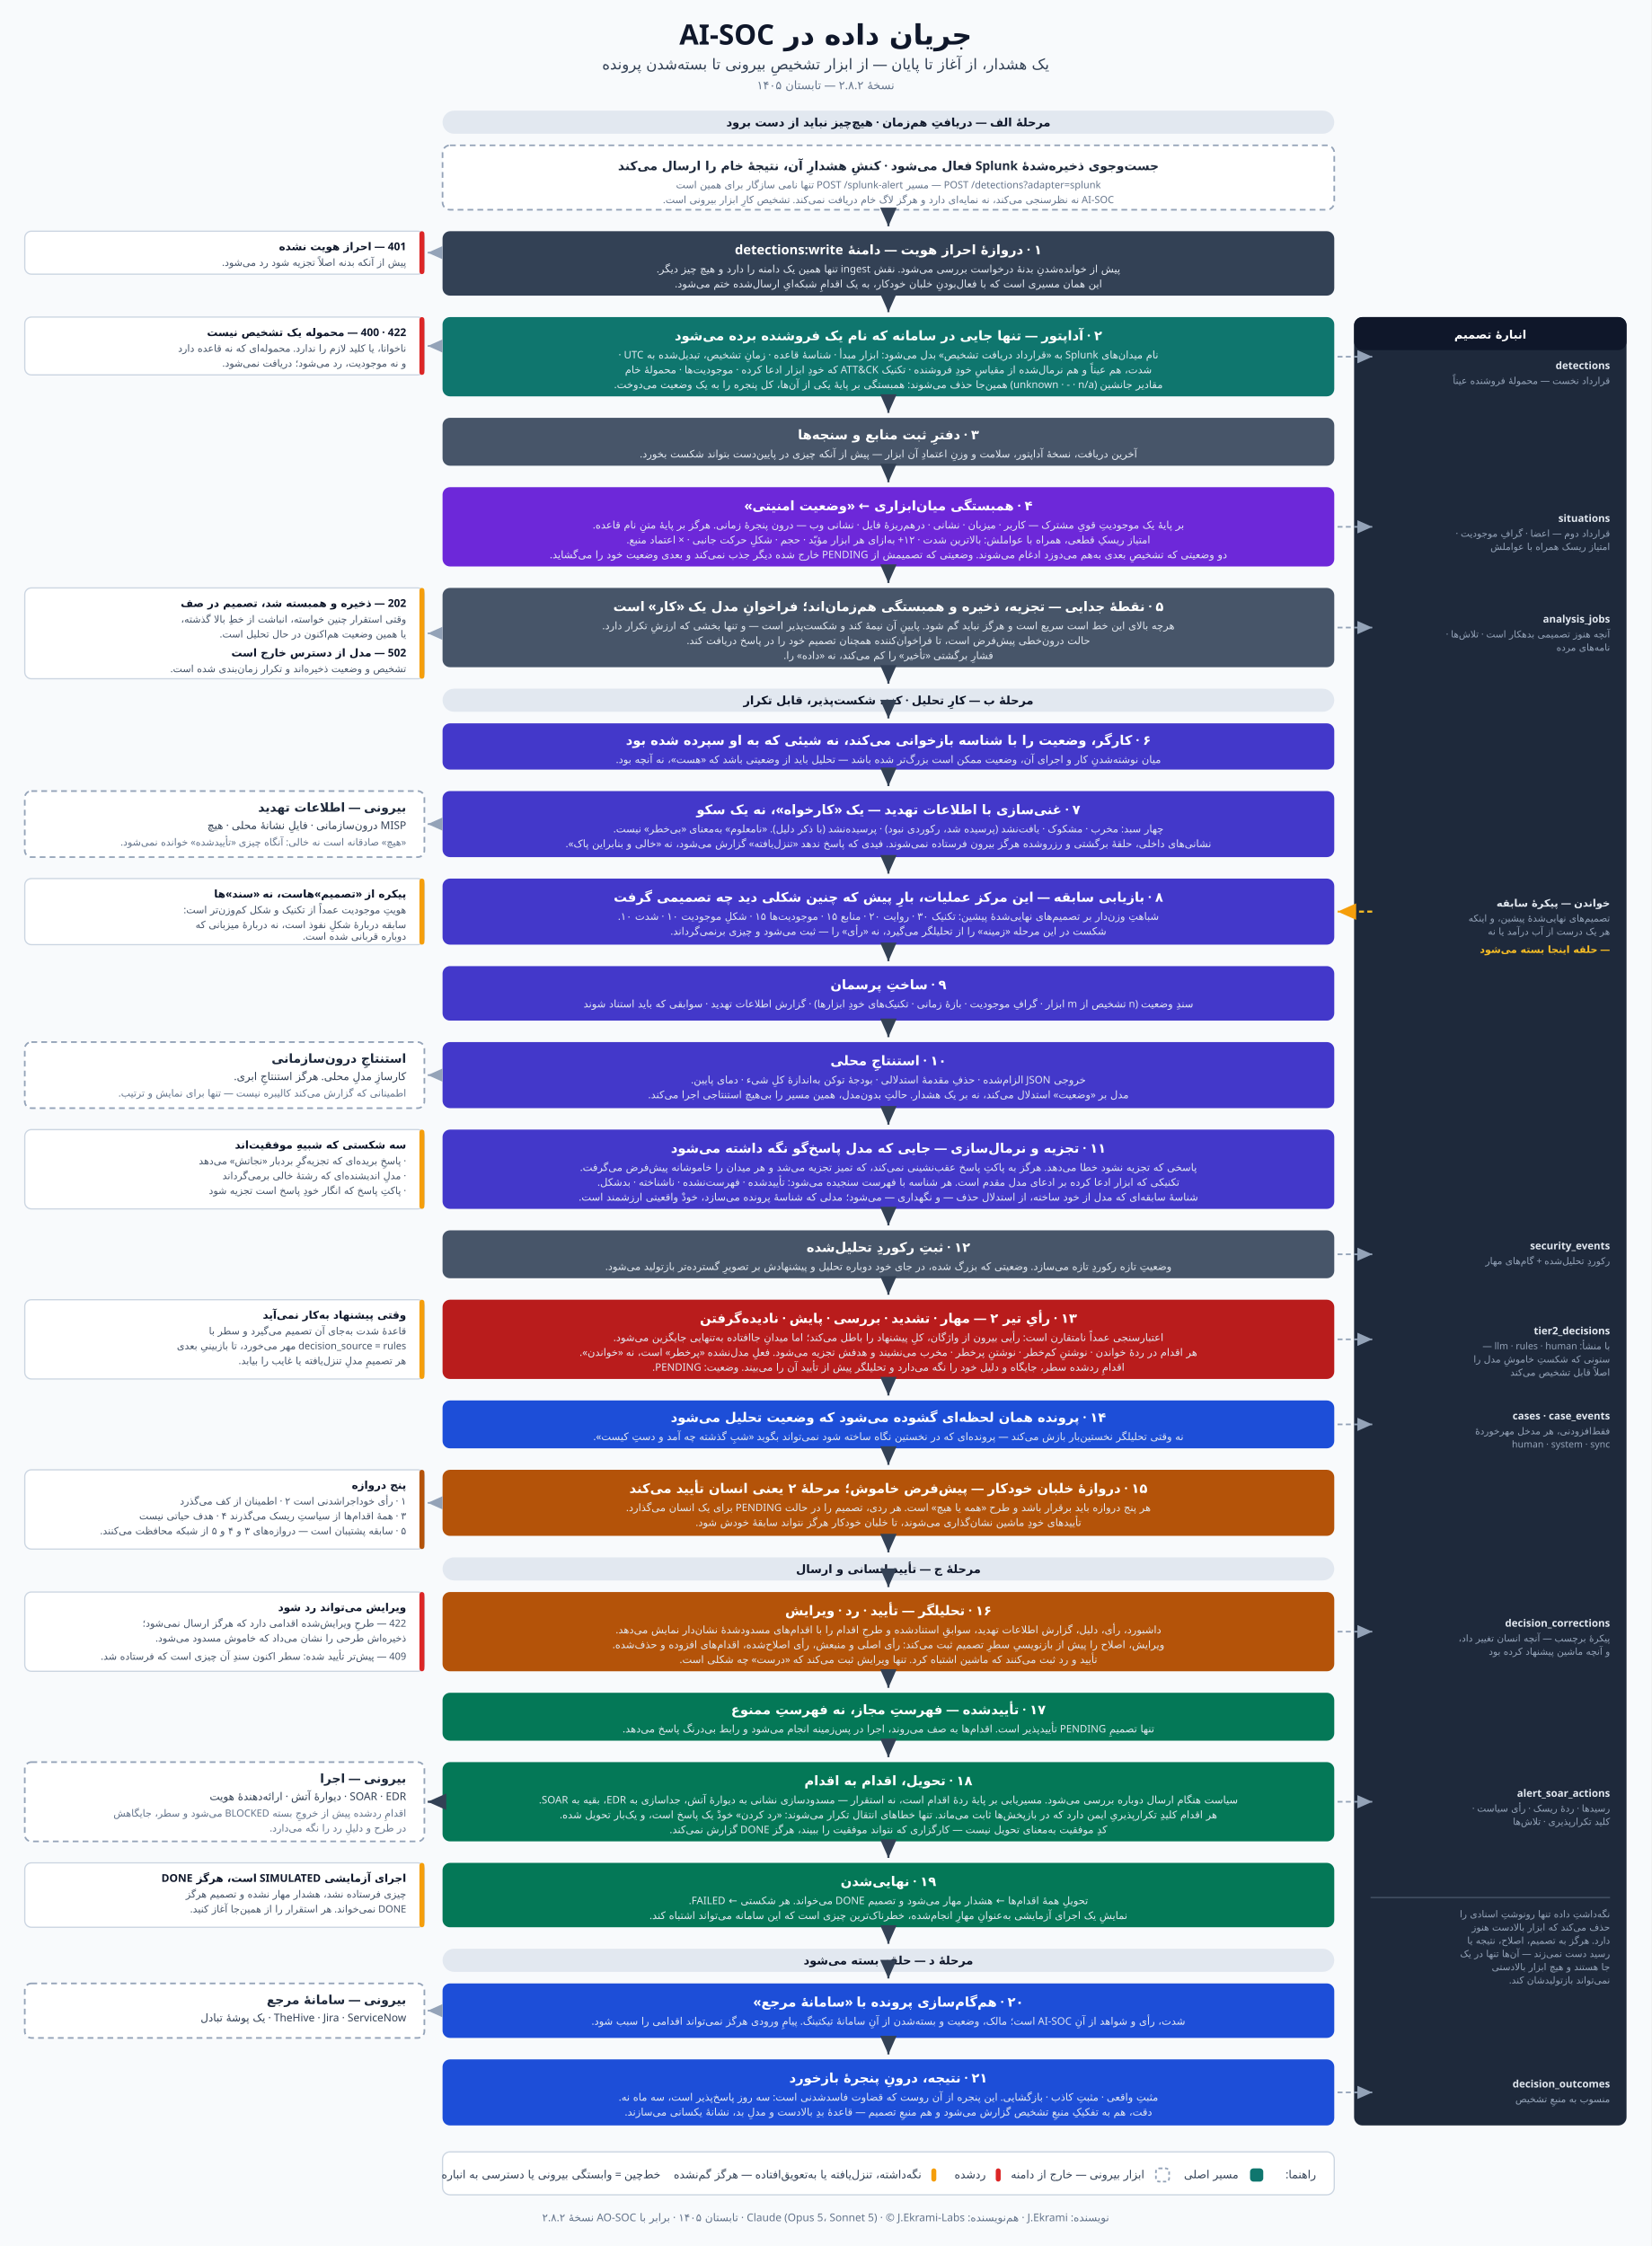
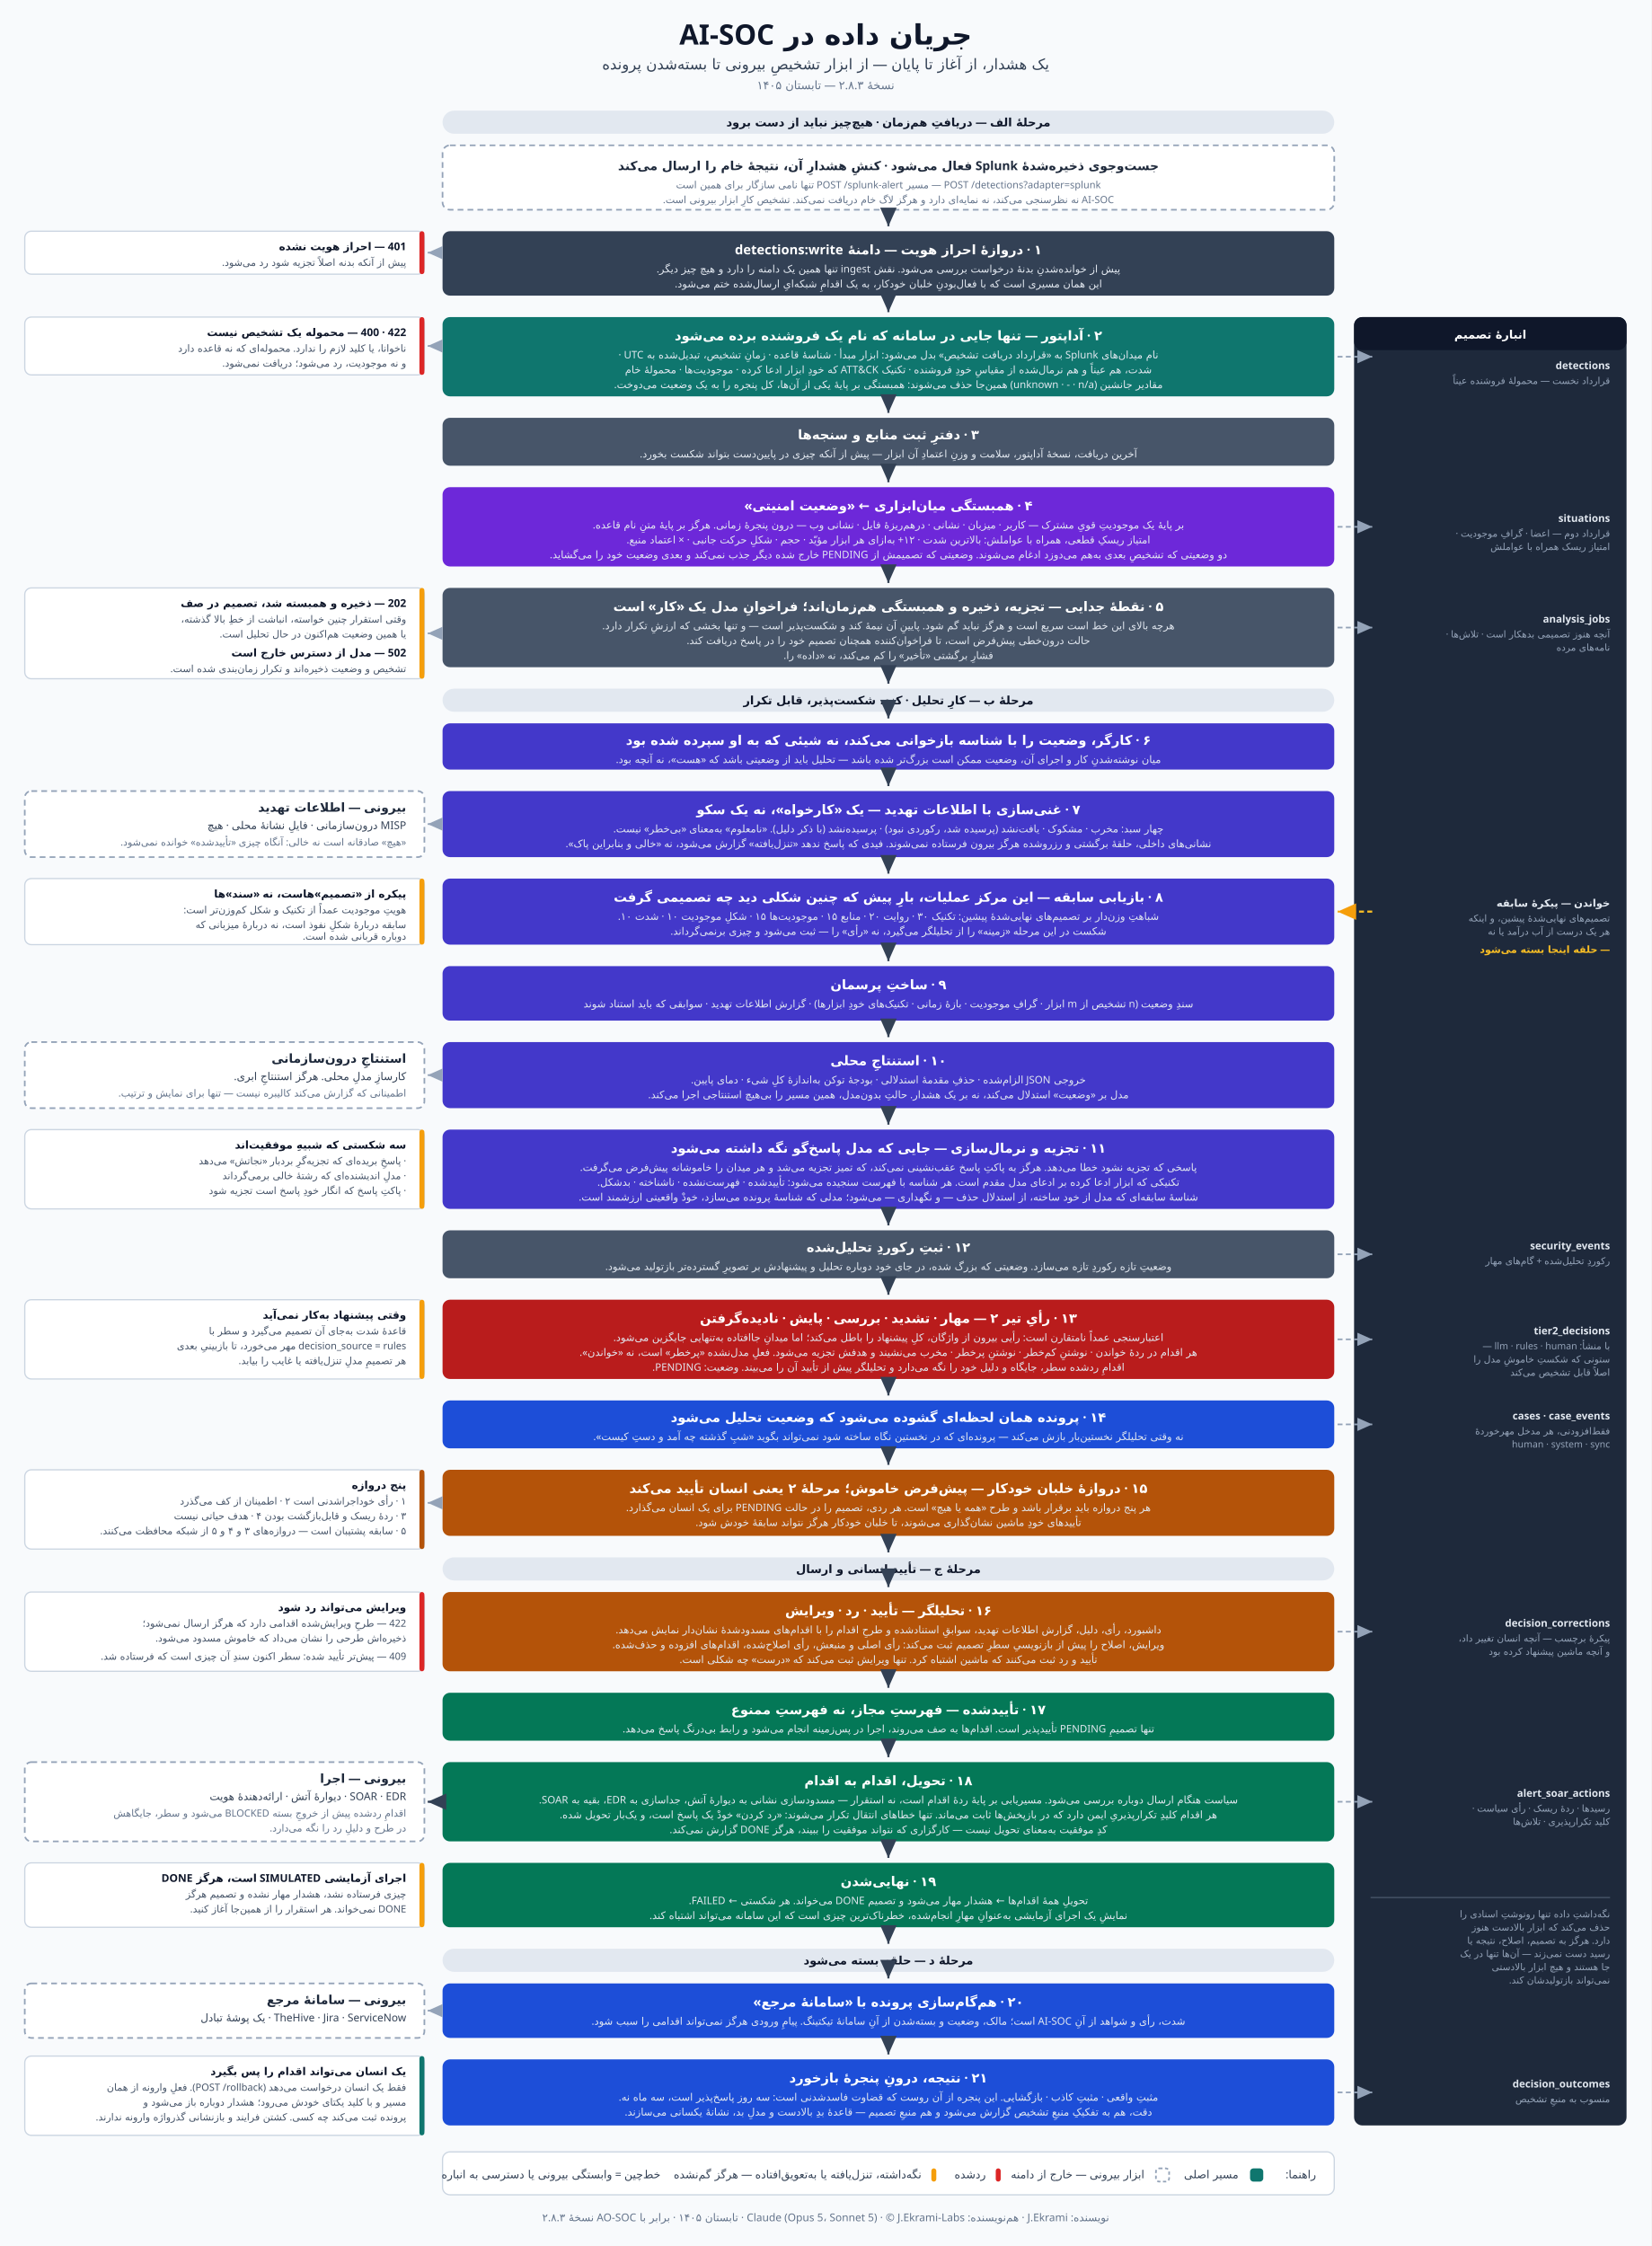
<svg xmlns="http://www.w3.org/2000/svg" viewBox="0 0 2000 2720" width="2000" height="2720" font-family="Vazirmatn, 'Segoe UI', Tahoma, 'Iranian Sans', sans-serif">
  <style>
    text { direction: rtl; }
    .ltr { direction: ltr; unicode-bidi: isolate; }
    .t1 { font-size: 34px; font-weight: 700; fill: #0f172a; }
    .t2 { font-size: 18px; fill: #334155; }
    .t3 { font-size: 14px; fill: #64748b; }
    .pill { font-size: 14px; font-weight: 700; fill: #0f172a; }
    .box-title { font-size: 16px; font-weight: 700; fill: #ffffff; }
    .box-sub { font-size: 12.5px; fill: #e2e8f0; }
    .ext-title { font-size: 15px; font-weight: 700; fill: #1e293b; }
    .ext-item { font-size: 13px; fill: #334155; }
    .ext-note { font-size: 12px; fill: #64748b; }
    .side-title { font-size: 14px; font-weight: 700; fill: #ffffff; }
    .side-row { font-size: 12.5px; font-weight: 700; fill: #e2e8f0; }
    .side-note { font-size: 11.5px; fill: #94a3b8; }
    .br-title { font-size: 13px; font-weight: 700; fill: #0f172a; }
    .br-note { font-size: 12px; fill: #475569; }
    .loop { font-size: 12px; font-weight: 700; fill: #fbbf24; }
    .legend { font-size: 13.5px; fill: #334155; }
    .foot { font-size: 13px; fill: #64748b; }
  </style>
  <defs>
    <marker id="arw" markerWidth="10" markerHeight="10" refX="9" refY="4" orient="auto">
      <path d="M0,0 L9,4 L0,8 z" fill="#334155" />
    </marker>
    <marker id="arwd" markerWidth="10" markerHeight="10" refX="9" refY="4" orient="auto">
      <path d="M0,0 L9,4 L0,8 z" fill="#94a3b8" />
    </marker>
    <marker id="arwl" markerWidth="10" markerHeight="10" refX="9" refY="4" orient="auto">
      <path d="M0,0 L9,4 L0,8 z" fill="#f59e0b" />
    </marker>
  </defs>
  <rect x="0" y="0" width="2000" height="2720" fill="#f8fafc" />
  <text class="t1" x="1000" y="54" text-anchor="middle">جریان داده در AI-SOC</text>
  <text class="t2" x="1000" y="84" text-anchor="middle">یک هشدار، از آغاز تا پایان — از ابزار تشخیصِ بیرونی تا بسته‌شدن پرونده</text>
-   <text class="t3" x="1000" y="108" text-anchor="middle">نسخهٔ ۲.۸.۲ — تابستان ۱۴۰۵</text>
+   <text class="t3" x="1000" y="108" text-anchor="middle">نسخهٔ ۲.۸.۳ — تابستان ۱۴۰۵</text>
  <rect x="536" y="134" width="1080" height="28" rx="14" fill="#e2e8f0" />
  <text class="pill" x="1076" y="153" text-anchor="middle">مرحلهٔ الف — دریافتِ هم‌زمان · هیچ‌چیز نباید از دست برود</text>
  <rect x="536" y="176" width="1080" height="78" rx="9" fill="#ffffff" stroke="#94a3b8" stroke-width="2" stroke-dasharray="7 5" />
  <text class="ext-title" x="1076" y="206" text-anchor="middle">جست‌وجوی ذخیره‌شدهٔ Splunk فعال می‌شود · کنشِ هشدارِ آن، نتیجهٔ خام را ارسال می‌کند</text>
  <text class="ext-note" x="1076" y="228" text-anchor="middle">POST /detections?adapter=splunk    —    مسیر POST /splunk-alert تنها نامی سازگار برای همین است</text>
  <text class="ext-note" x="1076" y="246" text-anchor="middle">‏AI-SOC نه نظرسنجی می‌کند، نه نمایه‌ای دارد و هرگز لاگ خام دریافت نمی‌کند. تشخیص کارِ ابزار بیرونی است.</text>
  <rect x="536" y="280" width="1080" height="78" rx="9" fill="#334155" />
  <text class="box-title" x="1076" y="308" text-anchor="middle">۱ · دروازهٔ احراز هویت — دامنهٔ detections:write</text>
  <text class="box-sub" x="1076" y="330" text-anchor="middle">پیش از خوانده‌شدنِ بدنهٔ درخواست بررسی می‌شود. نقش ingest تنها همین یک دامنه را دارد و هیچ چیز دیگر.</text>
  <text class="box-sub" x="1076" y="348" text-anchor="middle">این همان مسیری است که با فعال‌بودنِ خلبان خودکار، به یک اقدامِ شبکه‌ایِ ارسال‌شده ختم می‌شود.</text>
  <rect x="536" y="384" width="1080" height="96" rx="9" fill="#0f766e" />
  <text class="box-title" x="1076" y="412" text-anchor="middle">۲ · آداپتور — تنها جایی در سامانه که نام یک فروشنده برده می‌شود</text>
  <text class="box-sub" x="1076" y="434" text-anchor="middle">نام میدان‌های Splunk به «قرارداد دریافت تشخیص» بدل می‌شود: ابزار مبدأ · شناسهٔ قاعده · زمانِ تشخیص، تبدیل‌شده به UTC ·</text>
  <text class="box-sub" x="1076" y="452" text-anchor="middle">شدت، هم عیناً و هم نرمال‌شده از مقیاسِ خودِ فروشنده · تکنیک ATT&amp;CK که خودِ ابزار ادعا کرده · موجودیت‌ها · محمولهٔ خام</text>
  <text class="box-sub" x="1076" y="470" text-anchor="middle">مقادیر جانشین (unknown · - · n/a) همین‌جا حذف می‌شوند: همبستگی بر پایهٔ یکی از آن‌ها، کل پنجره را به یک وضعیت می‌دوخت.</text>
  <rect x="536" y="506" width="1080" height="58" rx="9" fill="#475569" />
  <text class="box-title" x="1076" y="532" text-anchor="middle">۳ · دفترِ ثبت منابع و سنجه‌ها</text>
  <text class="box-sub" x="1076" y="554" text-anchor="middle">آخرین دریافت، نسخهٔ آداپتور، سلامت و وزنِ اعتمادِ آن ابزار — پیش از آنکه چیزی در پایین‌دست بتواند شکست بخورد.</text>
  <rect x="536" y="590" width="1080" height="96" rx="9" fill="#6d28d9" />
  <text class="box-title" x="1076" y="618" text-anchor="middle">۴ · همبستگی میان‌ابزاری ← «وضعیت امنیتی»</text>
  <text class="box-sub" x="1076" y="640" text-anchor="middle">بر پایهٔ یک موجودیتِ قویِ مشترک — کاربر · میزبان · نشانی · درهم‌ریزهٔ فایل · نشانی وب — درون پنجرهٔ زمانی. هرگز بر پایهٔ متنِ نام قاعده.</text>
  <text class="box-sub" x="1076" y="658" text-anchor="middle">امتیاز ریسکِ قطعی، همراه با عواملش: بالاترین شدت · ۱۲+ به‌ازای هر ابزار مؤیّد · حجم · شکلِ حرکت جانبی · × اعتماد منبع.</text>
  <text class="box-sub" x="1076" y="676" text-anchor="middle">دو وضعیتی که تشخیصِ بعدی به‌هم می‌دوزد ادغام می‌شوند. وضعیتی که تصمیمش از PENDING خارج شده دیگر جذب نمی‌کند و بعدی وضعیت خود را می‌گشاید.</text>
  <rect x="536" y="712" width="1080" height="96" rx="9" fill="#475569" />
  <text class="box-title" x="1076" y="740" text-anchor="middle">۵ · نقطهٔ جدایی — تجزیه، ذخیره و همبستگی هم‌زمان‌اند؛ فراخوانِ مدل یک «کار» است</text>
  <text class="box-sub" x="1076" y="762" text-anchor="middle">هرچه بالای این خط است سریع است و هرگز نباید گم شود. پایینِ آن نیمهٔ کند و شکست‌پذیر است — و تنها بخشی که ارزشِ تکرار دارد.</text>
  <text class="box-sub" x="1076" y="780" text-anchor="middle">حالت درون‌خطی پیش‌فرض است، تا فراخوان‌کننده همچنان تصمیم خود را در پاسخ دریافت کند.</text>
  <text class="box-sub" x="1076" y="798" text-anchor="middle">فشارِ برگشتی «تأخیر» را کم می‌کند، نه «داده» را.</text>
  <rect x="536" y="834" width="1080" height="28" rx="14" fill="#e2e8f0" />
  <text class="pill" x="1076" y="853" text-anchor="middle">مرحلهٔ ب — کارِ تحلیل · کند، شکست‌پذیر، قابل تکرار</text>
  <rect x="536" y="876" width="1080" height="56" rx="9" fill="#4338ca" />
  <text class="box-title" x="1076" y="902" text-anchor="middle">۶ · کارگر، وضعیت را با شناسه بازخوانی می‌کند، نه شیئی که به او سپرده شده بود</text>
  <text class="box-sub" x="1076" y="924" text-anchor="middle">میان نوشته‌شدنِ کار و اجرای آن، وضعیت ممکن است بزرگ‌تر شده باشد — تحلیل باید از وضعیتی باشد که «هست»، نه آنچه بود.</text>
  <rect x="536" y="958" width="1080" height="80" rx="9" fill="#4338ca" />
  <text class="box-title" x="1076" y="986" text-anchor="middle">۷ · غنی‌سازی با اطلاعات تهدید — یک «کارخواه»، نه یک سکو</text>
  <text class="box-sub" x="1076" y="1008" text-anchor="middle">چهار سبد: مخرب · مشکوک · یافت‌نشد (پرسیده شد، رکوردی نبود) · پرسیده‌نشد (با ذکر دلیل). «نامعلوم» به‌معنای «بی‌خطر» نیست.</text>
  <text class="box-sub" x="1076" y="1026" text-anchor="middle">نشانی‌های داخلی، حلقهٔ برگشتی و رزروشده هرگز بیرون فرستاده نمی‌شوند. فیدی که پاسخ ندهد «تنزل‌یافته» گزارش می‌شود، نه «خالی و بنابراین پاک».</text>
  <rect x="536" y="1064" width="1080" height="80" rx="9" fill="#4338ca" />
  <text class="box-title" x="1076" y="1092" text-anchor="middle">۸ · بازیابی سابقه — این مرکز عملیات، بارِ پیش که چنین شکلی دید چه تصمیمی گرفت</text>
  <text class="box-sub" x="1076" y="1114" text-anchor="middle">شباهتِ وزن‌دار بر تصمیم‌های نهایی‌شدهٔ پیشین: تکنیک ۳۰ · روایت ۲۰ · منابع ۱۵ · موجودیت‌ها ۱۵ · شکلِ موجودیت ۱۰ · شدت ۱۰.</text>
  <text class="box-sub" x="1076" y="1132" text-anchor="middle">شکست در این مرحله «زمینه» را از تحلیلگر می‌گیرد، نه «رأی» را — ثبت می‌شود و چیزی برنمی‌گرداند.</text>
  <rect x="536" y="1170" width="1080" height="66" rx="9" fill="#4338ca" />
  <text class="box-title" x="1076" y="1198" text-anchor="middle">۹ · ساختِ پرسمان</text>
  <text class="box-sub" x="1076" y="1220" text-anchor="middle">سندِ وضعیت (n تشخیص از m ابزار · گرافِ موجودیت · بازهٔ زمانی · تکنیک‌های خودِ ابزارها) · گزارش اطلاعات تهدید · سوابقی که باید استناد شوند</text>
  <rect x="536" y="1262" width="1080" height="80" rx="9" fill="#4338ca" />
  <text class="box-title" x="1076" y="1290" text-anchor="middle">۱۰ · استنتاجِ محلی</text>
  <text class="box-sub" x="1076" y="1312" text-anchor="middle">خروجی JSON الزام‌شده · حذفِ مقدمهٔ استدلالی · بودجهٔ توکن به‌اندازهٔ کلِ شیء · دمای پایین.</text>
  <text class="box-sub" x="1076" y="1330" text-anchor="middle">مدل بر «وضعیت» استدلال می‌کند، نه بر یک هشدار. حالتِ بدون‌مدل، همین مسیر را بی‌هیچ استنتاجی اجرا می‌کند.</text>
  <rect x="536" y="1368" width="1080" height="96" rx="9" fill="#4338ca" />
  <text class="box-title" x="1076" y="1396" text-anchor="middle">۱۱ · تجزیه و نرمال‌سازی — جایی که مدل پاسخ‌گو نگه داشته می‌شود</text>
  <text class="box-sub" x="1076" y="1418" text-anchor="middle">پاسخی که تجزیه نشود خطا می‌دهد. هرگز به پاکتِ پاسخ عقب‌نشینی نمی‌کند، که تمیز تجزیه می‌شد و هر میدان را خاموشانه پیش‌فرض می‌گرفت.</text>
  <text class="box-sub" x="1076" y="1436" text-anchor="middle">تکنیکی که ابزار ادعا کرده بر ادعای مدل مقدم است. هر شناسه با فهرست سنجیده می‌شود: تأییدشده · فهرست‌نشده · ناشناخته · بدشکل.</text>
  <text class="box-sub" x="1076" y="1454" text-anchor="middle">شناسهٔ سابقه‌ای که مدل از خود ساخته، از استدلال حذف — و نگهداری — می‌شود؛ مدلی که شناسهٔ پرونده می‌سازد، خودْ واقعیتی ارزشمند است.</text>
  <rect x="536" y="1490" width="1080" height="58" rx="9" fill="#475569" />
  <text class="box-title" x="1076" y="1516" text-anchor="middle">۱۲ · ثبتِ رکوردِ تحلیل‌شده</text>
  <text class="box-sub" x="1076" y="1538" text-anchor="middle">وضعیتِ تازه رکوردِ تازه می‌سازد. وضعیتی که بزرگ شده، در جای خود دوباره تحلیل و پیشنهادش بر تصویرِ گسترده‌تر بازتولید می‌شود.</text>
  <rect x="536" y="1574" width="1080" height="96" rx="9" fill="#b91c1c" />
  <text class="box-title" x="1076" y="1602" text-anchor="middle">۱۳ · رأیِ تیر ۲ — مهار · تشدید · بررسی · پایش · نادیده‌گرفتن</text>
  <text class="box-sub" x="1076" y="1624" text-anchor="middle">اعتبارسنجی عمداً نامتقارن است: رأیی بیرون از واژگان، کلِ پیشنهاد را باطل می‌کند؛ اما میدانِ جاافتاده به‌تنهایی جایگزین می‌شود.</text>
  <text class="box-sub" x="1076" y="1642" text-anchor="middle">هر اقدام در ردهٔ خواندن · نوشتنِ کم‌خطر · نوشتنِ پرخطر · مخرب می‌نشیند و هدفش تجزیه می‌شود. فعلِ مدل‌نشده «پرخطر» است، نه «خواندن».</text>
  <text class="box-sub" x="1076" y="1660" text-anchor="middle">اقدامِ ردشده سطر، جایگاه و دلیل خود را نگه می‌دارد و تحلیلگر پیش از تأیید آن را می‌بیند. وضعیت: PENDING.</text>
  <rect x="536" y="1696" width="1080" height="58" rx="9" fill="#1d4ed8" />
  <text class="box-title" x="1076" y="1722" text-anchor="middle">۱۴ · پرونده همان لحظه‌ای گشوده می‌شود که وضعیت تحلیل می‌شود</text>
  <text class="box-sub" x="1076" y="1744" text-anchor="middle">نه وقتی تحلیلگر نخستین‌بار بازش می‌کند — پرونده‌ای که در نخستین نگاه ساخته شود نمی‌تواند بگوید «شبِ گذشته چه آمد و دستِ کیست».</text>
  <rect x="536" y="1780" width="1080" height="80" rx="9" fill="#b45309" />
  <text class="box-title" x="1076" y="1808" text-anchor="middle">۱۵ · دروازهٔ خلبان خودکار — پیش‌فرض خاموش؛ مرحلهٔ ۲ یعنی انسان تأیید می‌کند</text>
  <text class="box-sub" x="1076" y="1830" text-anchor="middle">هر پنج دروازه باید برقرار باشد و طرح «همه یا هیچ» است. هر ردی، تصمیم را در حالت PENDING برای یک انسان می‌گذارد.</text>
  <text class="box-sub" x="1076" y="1848" text-anchor="middle">تأییدهای خودِ ماشین نشان‌گذاری می‌شوند، تا خلبان خودکار هرگز نتواند سابقهٔ خودش شود.</text>
  <rect x="536" y="1886" width="1080" height="28" rx="14" fill="#e2e8f0" />
  <text class="pill" x="1076" y="1905" text-anchor="middle">مرحلهٔ ج — تأیید انسانی و ارسال</text>
  <rect x="536" y="1928" width="1080" height="96" rx="9" fill="#b45309" />
  <text class="box-title" x="1076" y="1956" text-anchor="middle">۱۶ · تحلیلگر — تأیید · رد · ویرایش</text>
  <text class="box-sub" x="1076" y="1978" text-anchor="middle">داشبورد، رأی، دلیل، گزارش اطلاعات تهدید، سوابقِ استنادشده و طرحِ اقدام را با اقدام‌های مسدودشدهٔ نشان‌دار نمایش می‌دهد.</text>
  <text class="box-sub" x="1076" y="1996" text-anchor="middle">ویرایش، اصلاح را پیش از بازنویسیِ سطرِ تصمیم ثبت می‌کند: رأی اصلی و منبعش، رأی اصلاح‌شده، اقدام‌های افزوده و حذف‌شده.</text>
  <text class="box-sub" x="1076" y="2014" text-anchor="middle">تأیید و رد ثبت می‌کنند که ماشین اشتباه کرد. تنها ویرایش ثبت می‌کند که «درست» چه شکلی است.</text>
  <rect x="536" y="2050" width="1080" height="58" rx="9" fill="#047857" />
  <text class="box-title" x="1076" y="2076" text-anchor="middle">۱۷ · تأییدشده — فهرستِ مجاز، نه فهرستِ ممنوع</text>
  <text class="box-sub" x="1076" y="2098" text-anchor="middle">تنها تصمیمِ PENDING تأییدپذیر است. اقدام‌ها به صف می‌روند، اجرا در پس‌زمینه انجام می‌شود و رابط بی‌درنگ پاسخ می‌دهد.</text>
  <rect x="536" y="2134" width="1080" height="96" rx="9" fill="#047857" />
  <text class="box-title" x="1076" y="2162" text-anchor="middle">۱۸ · تحویل، اقدام به اقدام</text>
  <text class="box-sub" x="1076" y="2184" text-anchor="middle">سیاست هنگام ارسال دوباره بررسی می‌شود. مسیریابی بر پایهٔ ردهٔ اقدام است، نه استقرار — مسدودسازی نشانی به دیوارهٔ آتش، جداسازی به EDR، بقیه به SOAR.</text>
  <text class="box-sub" x="1076" y="2202" text-anchor="middle">هر اقدام کلیدِ تکرارپذیریِ ایمن دارد که در بازپخش‌ها ثابت می‌ماند. تنها خطاهای انتقال تکرار می‌شوند: «رد کردن» خودْ یک پاسخ است، و یک‌بار تحویل شده.</text>
  <text class="box-sub" x="1076" y="2220" text-anchor="middle">کدِ موفقیت به‌معنای تحویل نیست — کارگزاری که نتواند موفقیت را ببیند، هرگز DONE گزارش نمی‌کند.</text>
  <rect x="536" y="2256" width="1080" height="78" rx="9" fill="#047857" />
  <text class="box-title" x="1076" y="2284" text-anchor="middle">۱۹ · نهایی‌شدن</text>
  <text class="box-sub" x="1076" y="2306" text-anchor="middle">تحویلِ همهٔ اقدام‌ها ← هشدار مهار می‌شود و تصمیم DONE می‌خواند. هر شکستی ← FAILED.</text>
  <text class="box-sub" x="1076" y="2324" text-anchor="middle">نمایشِ یک اجرای آزمایشی به‌عنوانِ مهارِ انجام‌شده، خطرناک‌ترین چیزی است که این سامانه می‌تواند اشتباه کند.</text>
  <rect x="536" y="2360" width="1080" height="28" rx="14" fill="#e2e8f0" />
  <text class="pill" x="1076" y="2379" text-anchor="middle">مرحلهٔ د — حلقه بسته می‌شود</text>
  <rect x="536" y="2402" width="1080" height="66" rx="9" fill="#1d4ed8" />
  <text class="box-title" x="1076" y="2430" text-anchor="middle">۲۰ · هم‌گام‌سازی پرونده با «سامانهٔ مرجع»</text>
  <text class="box-sub" x="1076" y="2452" text-anchor="middle">شدت، رأی و شواهد از آنِ AI-SOC است؛ مالک، وضعیت و بسته‌شدن از آنِ سامانهٔ تیکتینگ. پیامِ ورودی هرگز نمی‌تواند اقدامی را سبب شود.</text>
  <rect x="536" y="2494" width="1080" height="80" rx="9" fill="#1d4ed8" />
  <text class="box-title" x="1076" y="2522" text-anchor="middle">۲۱ · نتیجه، درونِ پنجرهٔ بازخورد</text>
  <text class="box-sub" x="1076" y="2544" text-anchor="middle">مثبتِ واقعی · مثبتِ کاذب · بازگشایی. این پنجره از آن روست که قضاوت فاسدشدنی است: سه روز پاسخ‌پذیر است، سه ماه نه.</text>
  <text class="box-sub" x="1076" y="2562" text-anchor="middle">دقت، هم به تفکیکِ منبعِ تشخیص گزارش می‌شود و هم منبعِ تصمیم — قاعدهٔ بدِ بالادست و مدلِ بد، نشانهٔ یکسانی می‌سازند.</text>
  <line x1="1076" y1="256" x2="1076" y2="274" stroke="#334155" stroke-width="2.5" marker-end="url(#arw)" />
  <line x1="1076" y1="360" x2="1076" y2="378" stroke="#334155" stroke-width="2.5" marker-end="url(#arw)" />
  <line x1="1076" y1="482" x2="1076" y2="500" stroke="#334155" stroke-width="2.5" marker-end="url(#arw)" />
  <line x1="1076" y1="566" x2="1076" y2="584" stroke="#334155" stroke-width="2.5" marker-end="url(#arw)" />
  <line x1="1076" y1="688" x2="1076" y2="706" stroke="#334155" stroke-width="2.5" marker-end="url(#arw)" />
  <line x1="1076" y1="810" x2="1076" y2="828" stroke="#334155" stroke-width="2.5" marker-end="url(#arw)" />
  <line x1="1076" y1="864" x2="1076" y2="870" stroke="#334155" stroke-width="2.5" marker-end="url(#arw)" />
  <line x1="1076" y1="934" x2="1076" y2="952" stroke="#334155" stroke-width="2.5" marker-end="url(#arw)" />
  <line x1="1076" y1="1040" x2="1076" y2="1058" stroke="#334155" stroke-width="2.5" marker-end="url(#arw)" />
  <line x1="1076" y1="1146" x2="1076" y2="1164" stroke="#334155" stroke-width="2.5" marker-end="url(#arw)" />
  <line x1="1076" y1="1238" x2="1076" y2="1256" stroke="#334155" stroke-width="2.5" marker-end="url(#arw)" />
  <line x1="1076" y1="1344" x2="1076" y2="1362" stroke="#334155" stroke-width="2.5" marker-end="url(#arw)" />
  <line x1="1076" y1="1466" x2="1076" y2="1484" stroke="#334155" stroke-width="2.5" marker-end="url(#arw)" />
  <line x1="1076" y1="1550" x2="1076" y2="1568" stroke="#334155" stroke-width="2.5" marker-end="url(#arw)" />
  <line x1="1076" y1="1672" x2="1076" y2="1690" stroke="#334155" stroke-width="2.5" marker-end="url(#arw)" />
  <line x1="1076" y1="1756" x2="1076" y2="1774" stroke="#334155" stroke-width="2.5" marker-end="url(#arw)" />
  <line x1="1076" y1="1862" x2="1076" y2="1880" stroke="#334155" stroke-width="2.5" marker-end="url(#arw)" />
  <line x1="1076" y1="1916" x2="1076" y2="1922" stroke="#334155" stroke-width="2.5" marker-end="url(#arw)" />
  <line x1="1076" y1="2026" x2="1076" y2="2044" stroke="#334155" stroke-width="2.5" marker-end="url(#arw)" />
  <line x1="1076" y1="2110" x2="1076" y2="2128" stroke="#334155" stroke-width="2.5" marker-end="url(#arw)" />
  <line x1="1076" y1="2232" x2="1076" y2="2250" stroke="#334155" stroke-width="2.5" marker-end="url(#arw)" />
  <line x1="1076" y1="2336" x2="1076" y2="2354" stroke="#334155" stroke-width="2.5" marker-end="url(#arw)" />
  <line x1="1076" y1="2390" x2="1076" y2="2396" stroke="#334155" stroke-width="2.5" marker-end="url(#arw)" />
  <line x1="1076" y1="2470" x2="1076" y2="2488" stroke="#334155" stroke-width="2.5" marker-end="url(#arw)" />
  <rect x="1640" y="384" width="330" height="2190" rx="10" fill="#1e293b" />
  <rect x="1640" y="384" width="330" height="40" rx="10" fill="#0f172a" />
  <text class="side-title" x="1805" y="410" text-anchor="middle">انبارهٔ تصمیم</text>
  <text class="side-row ltr" x="1950" y="447" text-anchor="end">detections</text>
  <text class="side-note" x="1950" y="465" text-anchor="start">قرارداد نخست — محمولهٔ فروشنده عیناً</text>
  <text class="side-row ltr" x="1950" y="632" text-anchor="end">situations</text>
  <text class="side-note" x="1950" y="650" text-anchor="start">قرارداد دوم — اعضا · گرافِ موجودیت ·</text>
  <text class="side-note" x="1950" y="666" text-anchor="start">امتیاز ریسک همراه با عواملش</text>
  <text class="side-row ltr" x="1950" y="754" text-anchor="end">analysis_jobs</text>
  <text class="side-note" x="1950" y="772" text-anchor="start">آنچه هنوز تصمیمی بدهکار است · تلاش‌ها ·</text>
  <text class="side-note" x="1950" y="788" text-anchor="start">نامه‌های مرده</text>
  <text class="side-row" x="1950" y="1098" text-anchor="start">خواندن — پیکرهٔ سابقه</text>
  <text class="side-note" x="1950" y="1116" text-anchor="start">تصمیم‌های نهایی‌شدهٔ پیشین، و اینکه</text>
  <text class="side-note" x="1950" y="1132" text-anchor="start">هر یک درست از آب درآمد یا نه</text>
  <text class="loop" x="1950" y="1154" text-anchor="start">— حلقه اینجا بسته می‌شود</text>
  <text class="side-row ltr" x="1950" y="1513" text-anchor="end">security_events</text>
  <text class="side-note" x="1950" y="1531" text-anchor="start">رکوردِ تحلیل‌شده + گام‌های مهار</text>
  <text class="side-row ltr" x="1950" y="1616" text-anchor="end">tier2_decisions</text>
  <text class="side-note" x="1950" y="1634" text-anchor="start">با منشأ: llm · rules · human —</text>
  <text class="side-note" x="1950" y="1650">ستونی که شکستِ خاموشِ مدل را</text>
  <text class="side-note" x="1950" y="1666" text-anchor="start">اصلاً قابل تشخیص می‌کند</text>
  <text class="side-row ltr" x="1950" y="1719" text-anchor="end">cases · case_events</text>
  <text class="side-note" x="1950" y="1737" text-anchor="start">فقط‌افزودنی، هر مدخل مهرخوردهٔ</text>
  <text class="side-note" x="1950" y="1753" text-anchor="start">human · system · sync</text>
  <text class="side-row ltr" x="1950" y="1970" text-anchor="end">decision_corrections</text>
  <text class="side-note" x="1950" y="1988" text-anchor="start">پیکرهٔ برچسب — آنچه انسان تغییر داد،</text>
  <text class="side-note" x="1950" y="2004" text-anchor="start">و آنچه ماشین پیشنهاد کرده بود</text>
  <text class="side-row ltr" x="1950" y="2176" text-anchor="end">alert_soar_actions</text>
  <text class="side-note" x="1950" y="2194" text-anchor="start">رسیدها · ردهٔ ریسک · رأی سیاست ·</text>
  <text class="side-note" x="1950" y="2210" text-anchor="start">کلید تکرارپذیری · تلاش‌ها</text>
  <text class="side-row ltr" x="1950" y="2528" text-anchor="end">decision_outcomes</text>
  <text class="side-note" x="1950" y="2546" text-anchor="start">منسوب به منبعِ تشخیص</text>
  <line x1="1660" y1="2298" x2="1950" y2="2298" stroke="#475569" stroke-width="1.5" />
  <text class="side-note" x="1950" y="2322" text-anchor="start">نگه‌داشتِ داده تنها رونوشتِ اسنادی را</text>
  <text class="side-note" x="1950" y="2338" text-anchor="start">حذف می‌کند که ابزار بالادست هنوز</text>
  <text class="side-note" x="1950" y="2354" text-anchor="start">دارد. هرگز به تصمیم، اصلاح، نتیجه یا</text>
  <text class="side-note" x="1950" y="2370" text-anchor="start">رسید دست نمی‌زند — آن‌ها تنها در یک</text>
  <text class="side-note" x="1950" y="2386" text-anchor="start">جا هستند و هیچ ابزار بالادستی</text>
  <text class="side-note" x="1950" y="2402" text-anchor="start">نمی‌تواند بازتولیدشان کند.</text>
  <path d="M1620 432 L1662 432" stroke="#94a3b8" stroke-width="2" stroke-dasharray="6 4" marker-end="url(#arwd)" />
  <path d="M1620 638 L1662 638" stroke="#94a3b8" stroke-width="2" stroke-dasharray="6 4" marker-end="url(#arwd)" />
  <path d="M1620 760 L1662 760" stroke="#94a3b8" stroke-width="2" stroke-dasharray="6 4" marker-end="url(#arwd)" />
  <path d="M1620 1519 L1662 1519" stroke="#94a3b8" stroke-width="2" stroke-dasharray="6 4" marker-end="url(#arwd)" />
  <path d="M1620 1622 L1662 1622" stroke="#94a3b8" stroke-width="2" stroke-dasharray="6 4" marker-end="url(#arwd)" />
  <path d="M1620 1725 L1662 1725" stroke="#94a3b8" stroke-width="2" stroke-dasharray="6 4" marker-end="url(#arwd)" />
  <path d="M1620 1976 L1662 1976" stroke="#94a3b8" stroke-width="2" stroke-dasharray="6 4" marker-end="url(#arwd)" />
  <path d="M1620 2182 L1662 2182" stroke="#94a3b8" stroke-width="2" stroke-dasharray="6 4" marker-end="url(#arwd)" />
  <path d="M1620 2534 L1662 2534" stroke="#94a3b8" stroke-width="2" stroke-dasharray="6 4" marker-end="url(#arwd)" />
  <path d="M1662 1104 L1620 1104" stroke="#fbbf24" stroke-width="2.5" stroke-dasharray="6 4" marker-end="url(#arwl)" />
  <rect x="30" y="280" width="484" height="52" rx="8" fill="#ffffff" stroke="#cbd5e1" stroke-width="1.5" />
  <rect x="508" y="280" width="6" height="52" rx="3" fill="#dc2626" />
  <text class="br-title" x="492" y="303" text-anchor="start">401 — احراز هویت نشده</text>
  <text class="br-note" x="492" y="322" text-anchor="start">پیش از آنکه بدنه اصلاً تجزیه شود رد می‌شود.</text>
  <rect x="30" y="384" width="484" height="70" rx="8" fill="#ffffff" stroke="#cbd5e1" stroke-width="1.5" />
  <rect x="508" y="384" width="6" height="70" rx="3" fill="#dc2626" />
  <text class="br-title" x="492" y="407" text-anchor="start">422 · 400 — محموله یک تشخیص نیست</text>
  <text class="br-note" x="492" y="426" text-anchor="start">ناخوانا، یا کلید لازم را ندارد. محموله‌ای که نه قاعده دارد</text>
  <text class="br-note" x="492" y="444" text-anchor="start">و نه موجودیت، رد می‌شود؛ دریافت نمی‌شود.</text>
  <rect x="30" y="712" width="484" height="110" rx="8" fill="#ffffff" stroke="#cbd5e1" stroke-width="1.5" />
  <rect x="508" y="712" width="6" height="110" rx="3" fill="#f59e0b" />
  <text class="br-title" x="492" y="735" text-anchor="start">202 — ذخیره و همبسته شد، تصمیم در صف</text>
  <text class="br-note" x="492" y="754" text-anchor="start">وقتی استقرار چنین خواسته، انباشت از خطِ بالا گذشته،</text>
  <text class="br-note" x="492" y="772" text-anchor="start">یا همین وضعیت هم‌اکنون در حال تحلیل است.</text>
  <text class="br-title" x="492" y="795" text-anchor="start">502 — مدل از دسترس خارج است</text>
  <text class="br-note" x="492" y="814" text-anchor="start">تشخیص و وضعیت ذخیره‌اند و تکرار زمان‌بندی شده است.</text>
  <rect x="30" y="958" width="484" height="80" rx="8" fill="#ffffff" stroke="#94a3b8" stroke-width="2" stroke-dasharray="7 5" />
  <text class="ext-title" x="492" y="983" text-anchor="start">بیرونی — اطلاعات تهدید</text>
  <text class="ext-item" x="492" y="1004" text-anchor="start">‏MISP درون‌سازمانی · فایلِ نشانهٔ محلی · هیچ</text>
  <text class="ext-note" x="492" y="1024" text-anchor="start">«هیچ» صادقانه است نه خالی: آنگاه چیزی «تأییدشده» خوانده نمی‌شود.</text>
  <rect x="30" y="1064" width="484" height="80" rx="8" fill="#ffffff" stroke="#cbd5e1" stroke-width="1.5" />
  <rect x="508" y="1064" width="6" height="80" rx="3" fill="#f59e0b" />
  <text class="br-title" x="492" y="1087" text-anchor="start">پیکره از «تصمیم»هاست، نه «سند»ها</text>
  <text class="br-note" x="492" y="1106" text-anchor="start">هویتِ موجودیت عمداً از تکنیک و شکل کم‌وزن‌تر است:</text>
  <text class="br-note" x="492" y="1124" text-anchor="start">سابقه دربارهٔ شکلِ نفوذ است، نه دربارهٔ میزبانی که</text>
  <text class="br-note" x="492" y="1138" text-anchor="start">دوباره قربانی شده است.</text>
  <rect x="30" y="1262" width="484" height="80" rx="8" fill="#ffffff" stroke="#94a3b8" stroke-width="2" stroke-dasharray="7 5" />
  <text class="ext-title" x="492" y="1287" text-anchor="start">استنتاجِ درون‌سازمانی</text>
  <text class="ext-item" x="492" y="1308" text-anchor="start">کارسازِ مدلِ محلی. هرگز استنتاجِ ابری.</text>
  <text class="ext-note" x="492" y="1328" text-anchor="start">اطمینانی که گزارش می‌کند کالیبره نیست — تنها برای نمایش و ترتیب.</text>
  <rect x="30" y="1368" width="484" height="96" rx="8" fill="#ffffff" stroke="#cbd5e1" stroke-width="1.5" />
  <rect x="508" y="1368" width="6" height="96" rx="3" fill="#f59e0b" />
  <text class="br-title" x="492" y="1391" text-anchor="start">سه شکستی که شبیهِ موفقیت‌اند</text>
  <text class="br-note" x="492" y="1410" text-anchor="start">· پاسخِ بریده‌ای که تجزیه‌گرِ بردبار «نجاتش» می‌دهد</text>
  <text class="br-note" x="492" y="1428" text-anchor="start">· مدلِ اندیشنده‌ای که رشتهٔ خالی برمی‌گرداند</text>
  <text class="br-note" x="492" y="1446" text-anchor="start">· پاکتِ پاسخ که انگار خودِ پاسخ است تجزیه شود</text>
  <rect x="30" y="1574" width="484" height="96" rx="8" fill="#ffffff" stroke="#cbd5e1" stroke-width="1.5" />
  <rect x="508" y="1574" width="6" height="96" rx="3" fill="#f59e0b" />
  <text class="br-title" x="492" y="1597" text-anchor="start">وقتی پیشنهاد به‌کار نمی‌آید</text>
  <text class="br-note" x="492" y="1616" text-anchor="start">قاعدهٔ شدت به‌جای آن تصمیم می‌گیرد و سطر با</text>
  <text class="br-note" x="492" y="1634" text-anchor="start">‏decision_source = rules مهر می‌خورد، تا بازبینیِ بعدی</text>
  <text class="br-note" x="492" y="1652" text-anchor="start">هر تصمیمِ مدلِ تنزل‌یافته یا غایب را بیابد.</text>
  <rect x="30" y="1780" width="484" height="96" rx="8" fill="#ffffff" stroke="#cbd5e1" stroke-width="1.5" />
  <rect x="508" y="1780" width="6" height="96" rx="3" fill="#b45309" />
  <text class="br-title" x="492" y="1803" text-anchor="start">پنج دروازه</text>
  <text class="br-note" x="492" y="1822" text-anchor="start">۱ · رأی خوداجراشدنی است   ۲ · اطمینان از کف می‌گذرد</text>
-   <text class="br-note" x="492" y="1840" text-anchor="start">۳ · همهٔ اقدام‌ها از سیاستِ ریسک می‌گذرند   ۴ · هدف حیاتی نیست</text>
+   <text class="br-note" x="492" y="1840" text-anchor="start">۳ · ردهٔ ریسک و قابل‌بازگشت بودن   ۴ · هدف حیاتی نیست</text>
  <text class="br-note" x="492" y="1858" text-anchor="start">۵ · سابقه پشتیبان است — دروازه‌های ۳ و ۴ و ۵ از شبکه محافظت می‌کنند.</text>
  <rect x="30" y="1928" width="484" height="96" rx="8" fill="#ffffff" stroke="#cbd5e1" stroke-width="1.5" />
  <rect x="508" y="1928" width="6" height="96" rx="3" fill="#dc2626" />
  <text class="br-title" x="492" y="1951" text-anchor="start">ویرایش می‌تواند رد شود</text>
  <text class="br-note" x="492" y="1970" text-anchor="start">‏422 — طرحِ ویرایش‌شده اقدامی دارد که هرگز ارسال نمی‌شود؛</text>
  <text class="br-note" x="492" y="1988" text-anchor="start">ذخیره‌اش طرحی را نشان می‌داد که خاموش مسدود می‌شود.</text>
  <text class="br-note" x="492" y="2010" text-anchor="start">‏409 — پیش‌تر تأیید شده: سطر اکنون سندِ آن چیزی است که فرستاده شد.</text>
  <rect x="30" y="2134" width="484" height="96" rx="8" fill="#ffffff" stroke="#94a3b8" stroke-width="2" stroke-dasharray="7 5" />
  <text class="ext-title" x="492" y="2159" text-anchor="start">بیرونی — اجرا</text>
  <text class="ext-item" x="492" y="2180" text-anchor="start">‏SOAR · EDR · دیوارهٔ آتش · ارائه‌دهندهٔ هویت</text>
  <text class="ext-note" x="492" y="2200" text-anchor="start">اقدامِ ردشده پیش از خروجِ بسته BLOCKED می‌شود و سطر، جایگاهش</text>
  <text class="ext-note" x="492" y="2218" text-anchor="start">در طرح و دلیلِ رد را نگه می‌دارد.</text>
  <rect x="30" y="2256" width="484" height="78" rx="8" fill="#ffffff" stroke="#cbd5e1" stroke-width="1.5" />
  <rect x="508" y="2256" width="6" height="78" rx="3" fill="#f59e0b" />
  <text class="br-title" x="492" y="2279" text-anchor="start">اجرای آزمایشی SIMULATED است، هرگز DONE</text>
  <text class="br-note" x="492" y="2298" text-anchor="start">چیزی فرستاده نشد، هشدار مهار نشده و تصمیم هرگز</text>
  <text class="br-note" x="492" y="2316" text-anchor="start">‏DONE نمی‌خواند. هر استقرار را از همین‌جا آغاز کنید.</text>
+   <rect x="30" y="2490" width="484" height="96" rx="8" fill="#ffffff" stroke="#cbd5e1" stroke-width="1.5" />
+   <rect x="508" y="2490" width="6" height="96" rx="3" fill="#0f766e" />
+   <text class="br-title" x="492" y="2513" text-anchor="start">یک انسان می‌تواند اقدام را پس بگیرد</text>
+   <text class="br-note" x="492" y="2532" text-anchor="start">فقط یک انسان درخواست می‌دهد (POST /rollback). فعلِ وارونه از همان</text>
+   <text class="br-note" x="492" y="2550" text-anchor="start">مسیر و با کلید یکتای خودش می‌رود؛ هشدار دوباره باز می‌شود و</text>
+   <text class="br-note" x="492" y="2568" text-anchor="start">پرونده ثبت می‌کند چه کسی. کشتن فرایند و بازنشانی گذرواژه وارونه ندارند.</text>
  <rect x="30" y="2402" width="484" height="66" rx="8" fill="#ffffff" stroke="#94a3b8" stroke-width="2" stroke-dasharray="7 5" />
  <text class="ext-title" x="492" y="2427" text-anchor="start">بیرونی — سامانهٔ مرجع</text>
  <text class="ext-item" x="492" y="2448" text-anchor="start">‏TheHive · Jira · ServiceNow · یک پوشهٔ تبادل</text>
  <path d="M532 306 L518 306" stroke="#94a3b8" stroke-width="2" stroke-dasharray="6 4" marker-end="url(#arwd)" />
  <path d="M532 419 L518 419" stroke="#94a3b8" stroke-width="2" stroke-dasharray="6 4" marker-end="url(#arwd)" />
  <path d="M532 767 L518 767" stroke="#94a3b8" stroke-width="2" stroke-dasharray="6 4" marker-end="url(#arwd)" />
  <path d="M532 998 L518 998" stroke="#94a3b8" stroke-width="2" stroke-dasharray="6 4" marker-end="url(#arwd)" />
  <path d="M532 1302 L518 1302" stroke="#94a3b8" stroke-width="2" stroke-dasharray="6 4" marker-end="url(#arwd)" />
  <path d="M532 1820 L518 1820" stroke="#94a3b8" stroke-width="2" stroke-dasharray="6 4" marker-end="url(#arwd)" />
  <path d="M532 2182 L518 2182" stroke="#334155" stroke-width="2.5" marker-end="url(#arw)" />
  <path d="M532 2435 L518 2435" stroke="#94a3b8" stroke-width="2" stroke-dasharray="6 4" marker-end="url(#arwd)" />
  <rect x="536" y="2606" width="1080" height="52" rx="9" fill="#ffffff" stroke="#cbd5e1" stroke-width="1.5" />
  <text class="legend" x="1594" y="2638" text-anchor="start">راهنما:</text>
  <rect x="1514" y="2626" width="16" height="16" rx="4" fill="#0f766e" />
  <text class="legend" x="1500" y="2638" text-anchor="start">مسیر اصلی</text>
  <rect x="1400" y="2626" width="16" height="16" rx="4" fill="#ffffff" stroke="#94a3b8" stroke-width="2" stroke-dasharray="4 3" />
  <text class="legend" x="1386" y="2638" text-anchor="start">ابزار بیرونی — خارج از دامنه</text>
  <rect x="1206" y="2626" width="6" height="16" rx="3" fill="#dc2626" />
  <text class="legend" x="1194" y="2638" text-anchor="start">ردشده</text>
  <rect x="1128" y="2626" width="6" height="16" rx="3" fill="#f59e0b" />
  <text class="legend" x="1116" y="2638" text-anchor="start">نگه‌داشته، تنزل‌یافته یا به‌تعویق‌افتاده — هرگز گم‌نشده</text>
  <text class="legend" x="800" y="2638" text-anchor="start">خط‌چین = وابستگی بیرونی یا دسترسی به انباره</text>
-   <text class="foot" x="1000" y="2690" text-anchor="middle">نویسنده: J.Ekrami · هم‌نویسنده: Claude (Opus 5، Sonnet 5) · © J.Ekrami-Labs · تابستان ۱۴۰۵ · برابر با AO-SOC نسخهٔ ۲.۸.۲</text>
+   <text class="foot" x="1000" y="2690" text-anchor="middle">نویسنده: J.Ekrami · هم‌نویسنده: Claude (Opus 5، Sonnet 5) · © J.Ekrami-Labs · تابستان ۱۴۰۵ · برابر با AO-SOC نسخهٔ ۲.۸.۳</text>
</svg>
